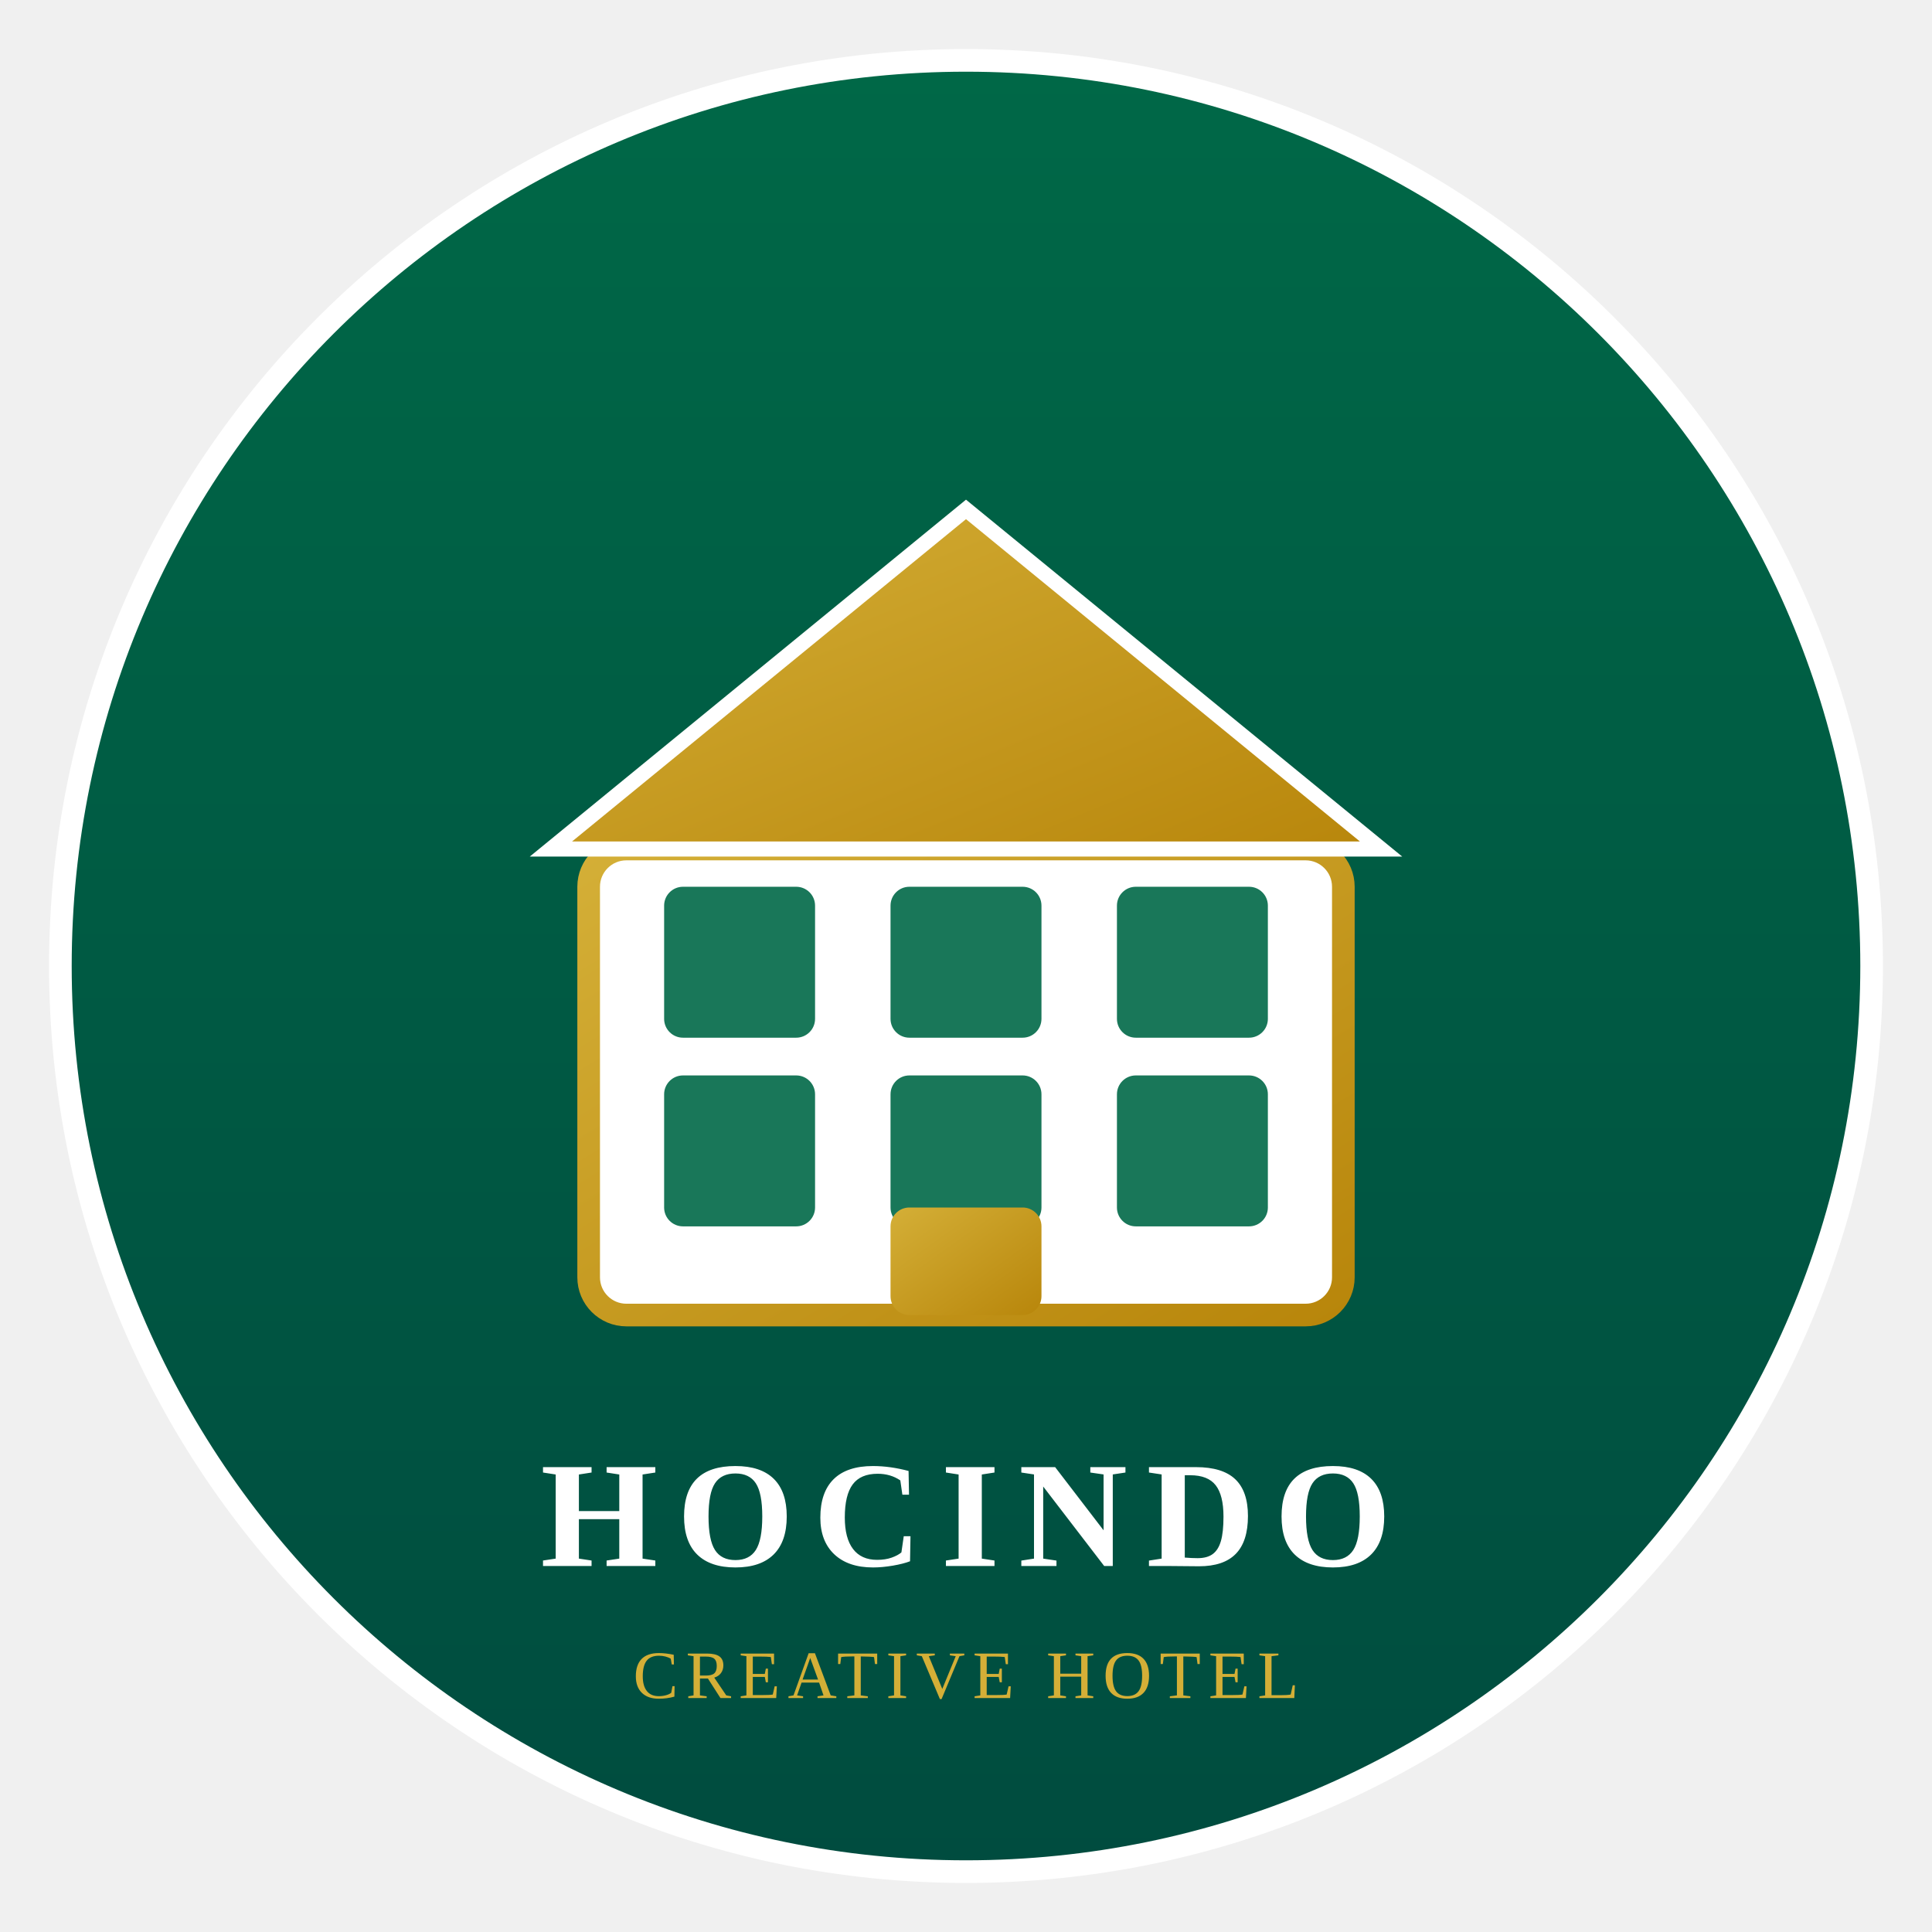
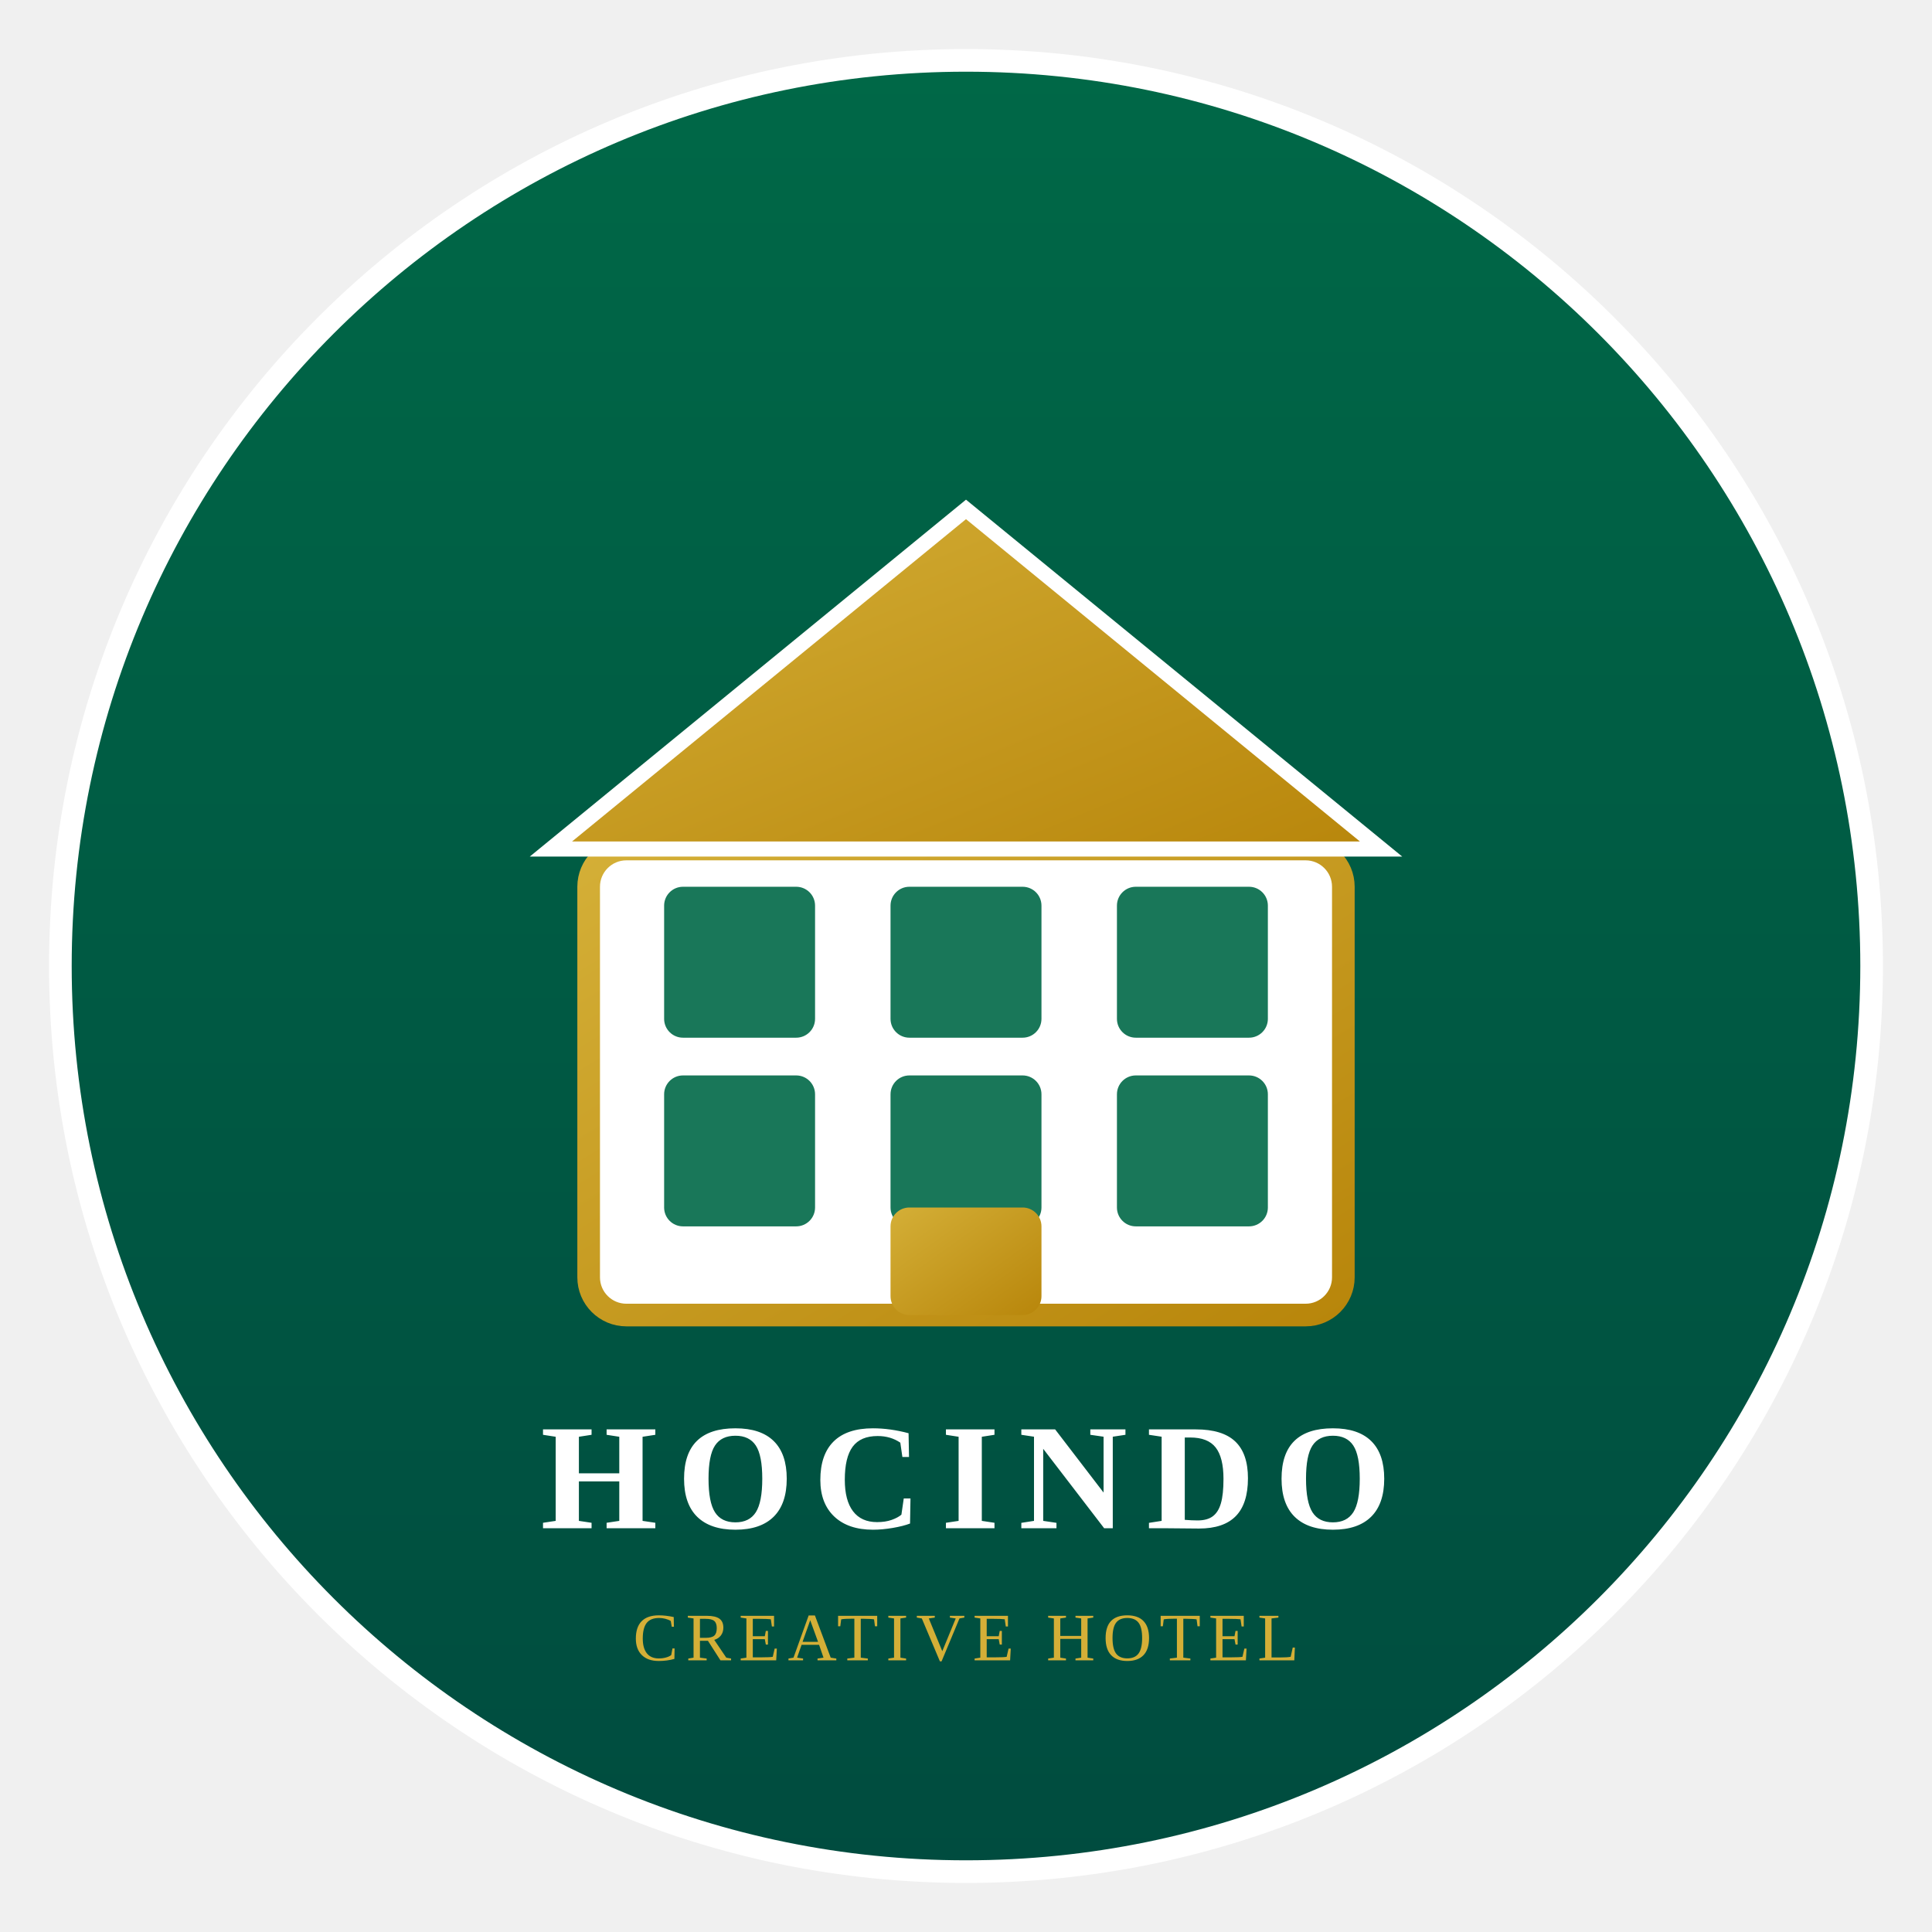
<svg xmlns="http://www.w3.org/2000/svg" viewBox="0 0 1024 1024" width="1024" height="1024" role="img" aria-label="Hocindo Hotel Logo Golden Ratio">
  <defs>
    <linearGradient id="bg" x1="0" y1="0" x2="0" y2="1">
      <stop offset="0%" stop-color="#006847" />
      <stop offset="100%" stop-color="#004c3f" />
    </linearGradient>
    <linearGradient id="gold" x1="0" y1="0" x2="1" y2="1">
      <stop offset="0%" stop-color="#D4AF37" />
      <stop offset="100%" stop-color="#b8860b" />
    </linearGradient>
  </defs>
  <circle cx="512" cy="512" r="480" fill="url(#bg)" stroke="#fff" stroke-width="12" />
  <rect x="312" y="450" width="400" height="247" fill="#ffffff" stroke="url(#gold)" stroke-width="12" rx="20" />
  <g fill="#006847" opacity="0.9">
    <rect x="352" y="470" width="80" height="80" rx="10" />
    <rect x="472" y="470" width="80" height="80" rx="10" />
    <rect x="592" y="470" width="80" height="80" rx="10" />
    <rect x="352" y="570" width="80" height="80" rx="10" />
    <rect x="472" y="570" width="80" height="80" rx="10" />
    <rect x="592" y="570" width="80" height="80" rx="10" />
  </g>
  <rect x="472" y="640" width="80" height="57" fill="url(#gold)" rx="10" />
  <polygon points="292,450 512,270 732,450" fill="url(#gold)" stroke="#fff" stroke-width="8" />
-   <text x="512" y="830" text-anchor="middle" font-size="80" font-weight="bold" fill="#ffffff" letter-spacing="10">
+   <text x="512" y="810" text-anchor="middle" font-size="80" font-weight="bold" fill="#ffffff" letter-spacing="10">
    HOCINDO
  </text>
-   <text x="512" y="900" text-anchor="middle" font-size="36" font-weight="normal" fill="#D4AF37" letter-spacing="4">
+   <text x="512" y="880" text-anchor="middle" font-size="36" font-weight="normal" fill="#D4AF37" letter-spacing="4">
    CREATIVE HOTEL
  </text>
</svg>
